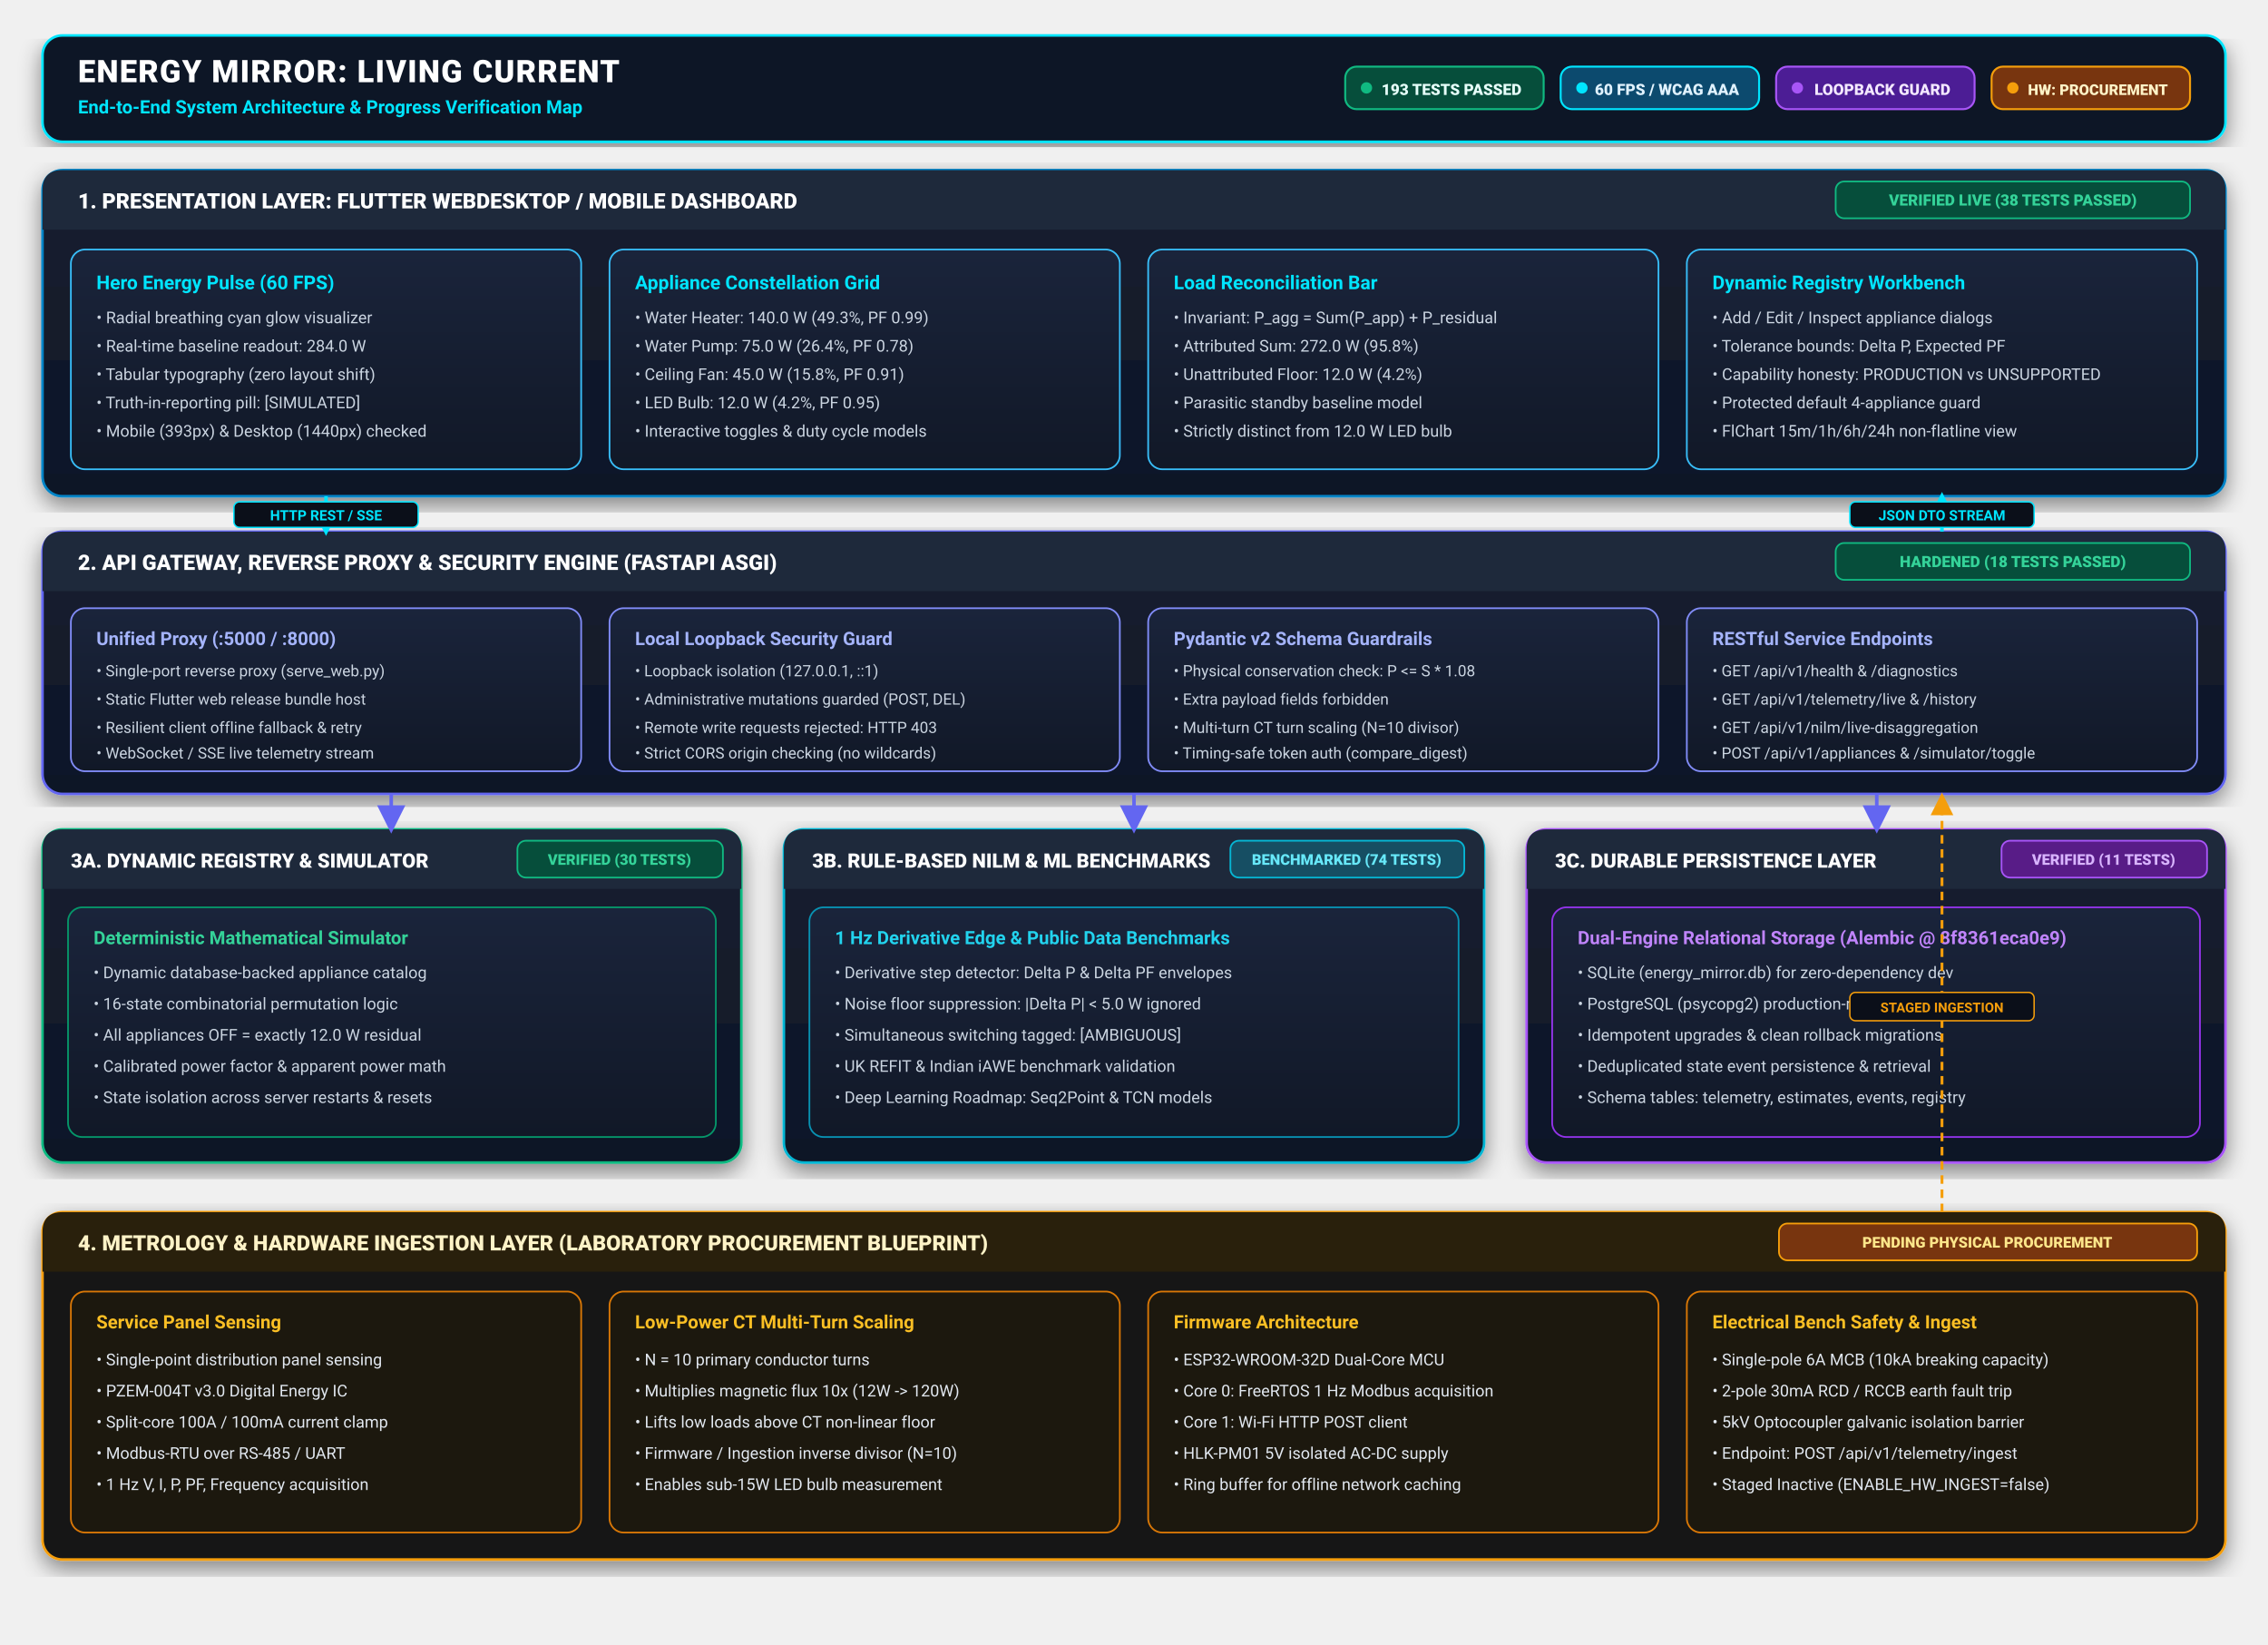
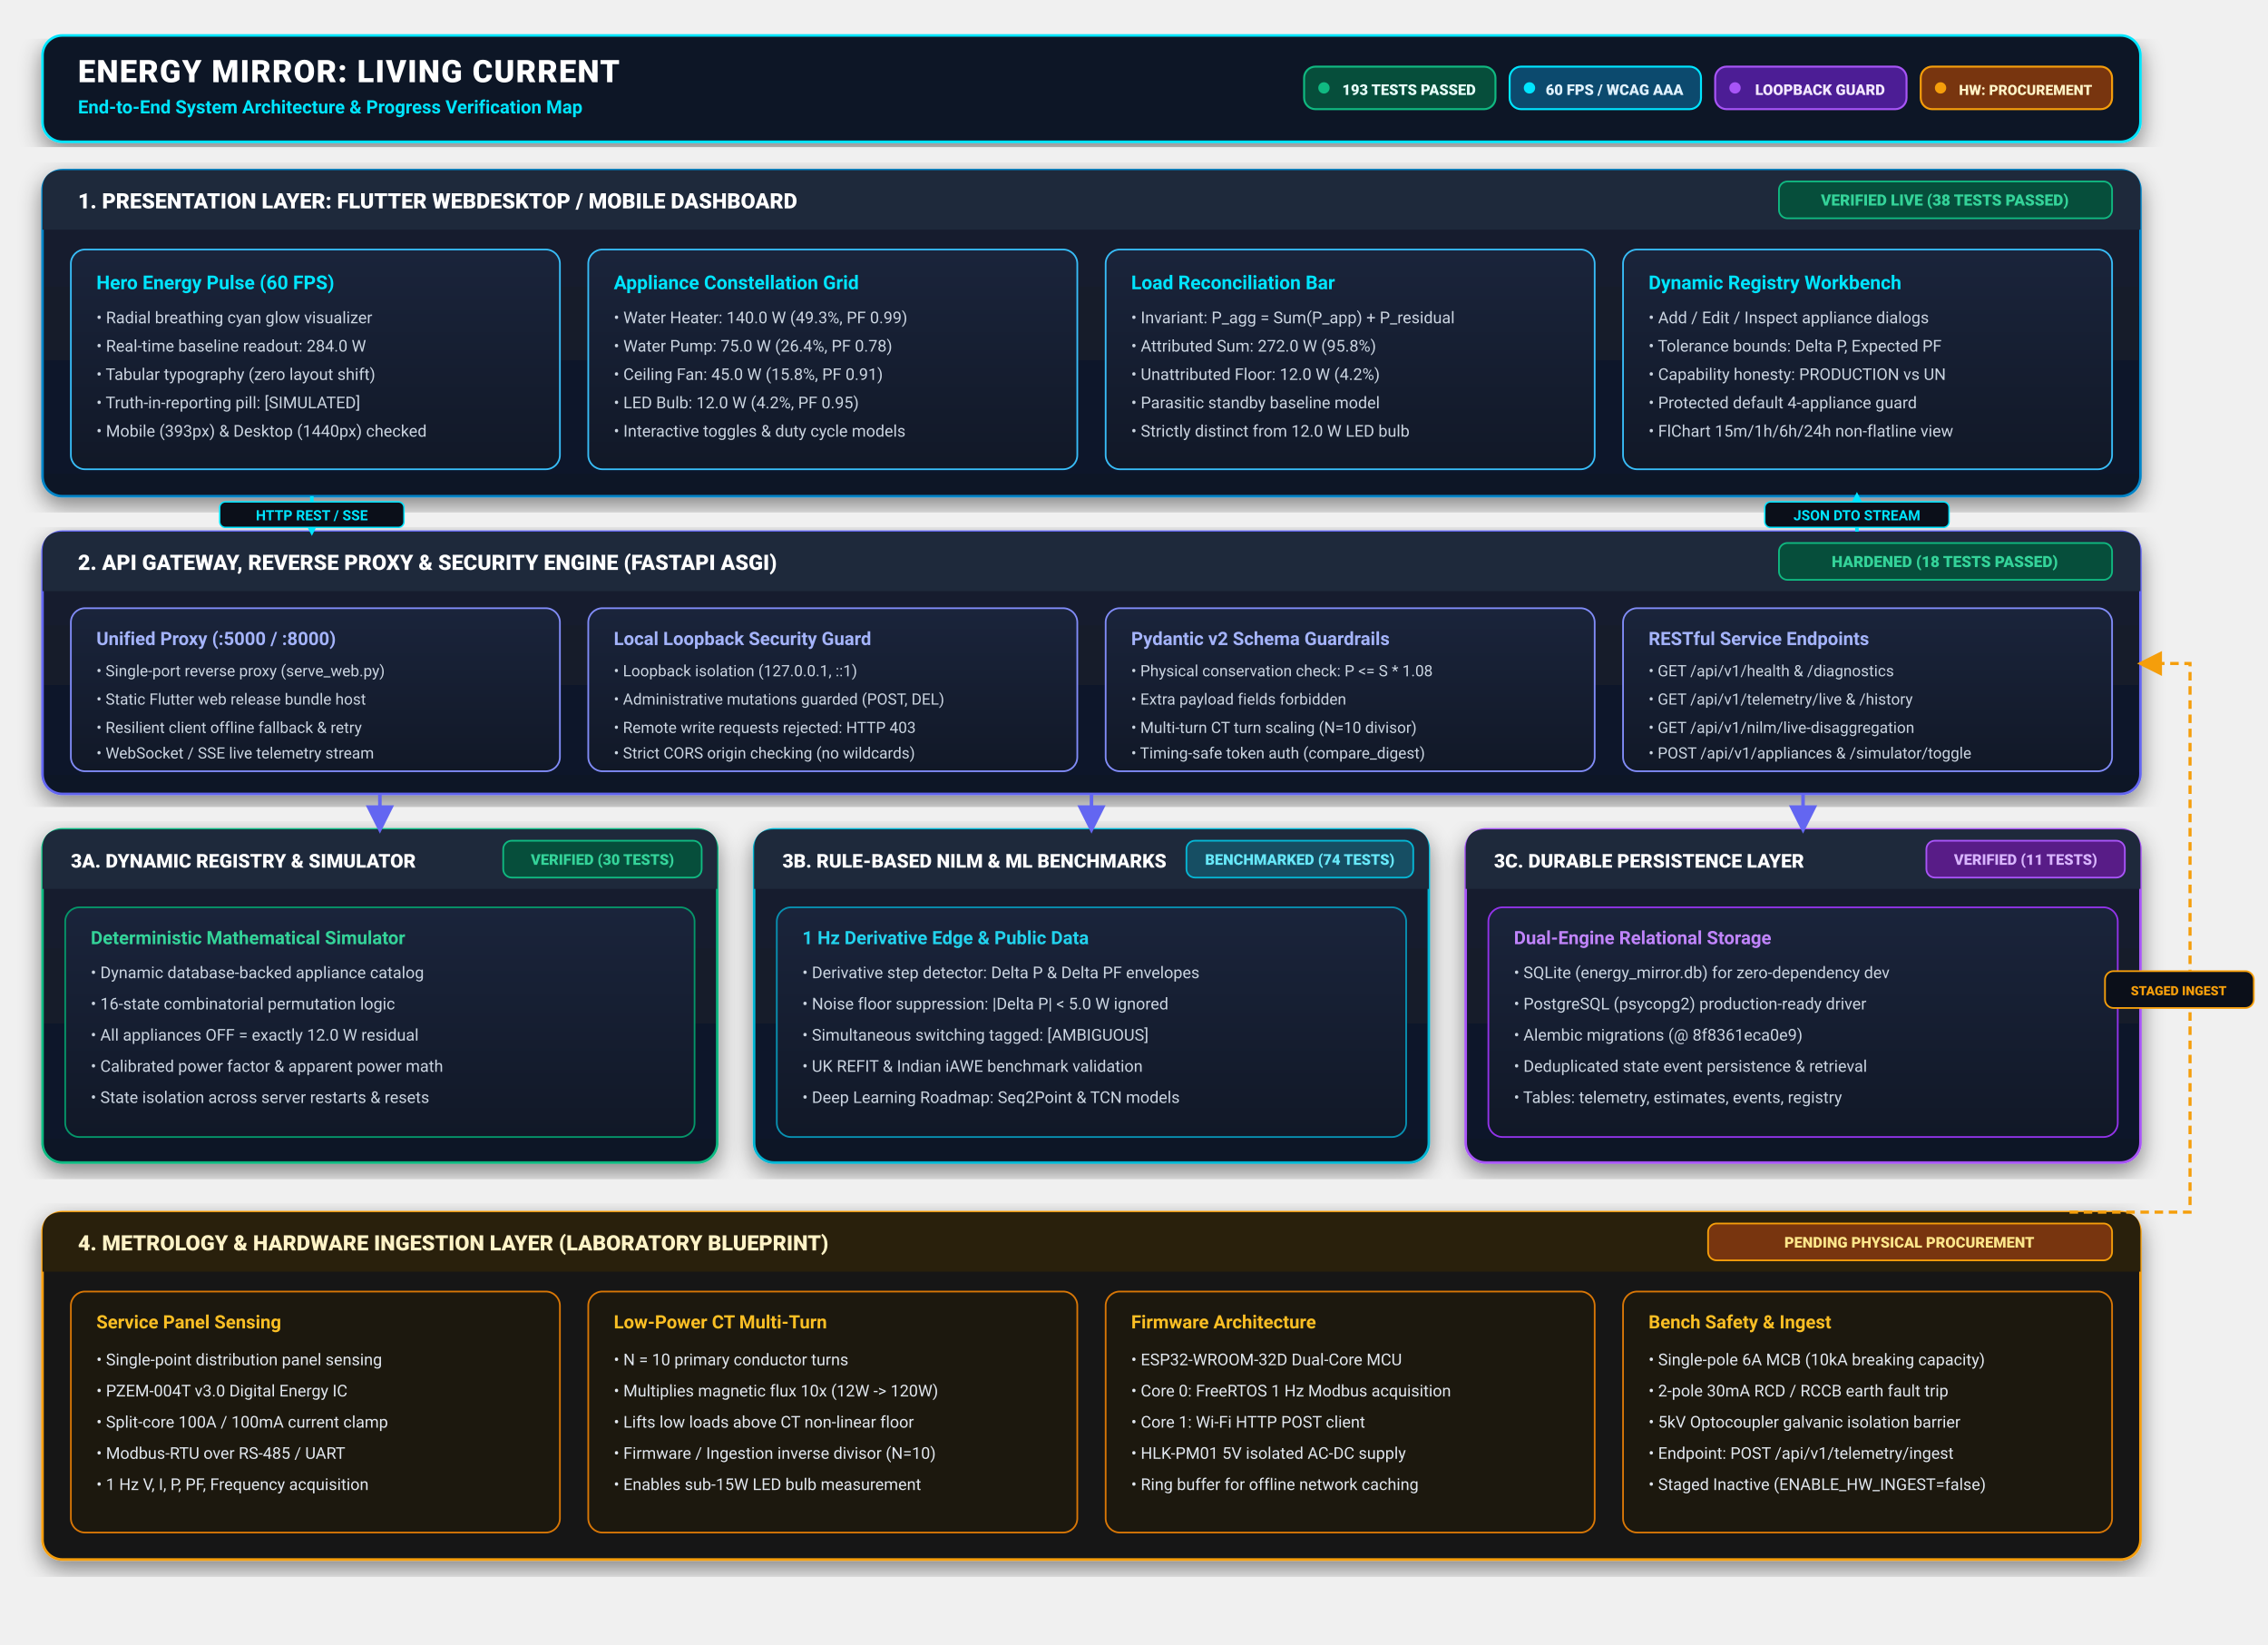
<svg xmlns="http://www.w3.org/2000/svg" viewBox="0 0 1600 1160" width="100%" height="100%" style="background-color: #0B0F19; font-family: -apple-system, BlinkMacSystemFont, 'Segoe UI', Roboto, Helvetica, Arial, sans-serif;">
  <defs>
    <linearGradient id="cardGrad" x1="0%" y1="0%" x2="0%" y2="100%">
      <stop offset="0%" stop-color="#151D2F" />
      <stop offset="100%" stop-color="#0F1728" />
    </linearGradient>
    <linearGradient id="subCardGrad" x1="0%" y1="0%" x2="0%" y2="100%">
      <stop offset="0%" stop-color="#1A243B" />
      <stop offset="100%" stop-color="#111827" />
    </linearGradient>
    <filter id="cardShadow" x="-5%" y="-5%" width="110%" height="110%">
      <feDropShadow dx="0" dy="6" stdDeviation="8" flood-color="#000000" flood-opacity="0.45" />
    </filter>
    <marker id="arrowCyan" markerWidth="8" markerHeight="8" refX="6" refY="4" orient="auto">
      <path d="M 0 0 L 8 4 L 0 8 Z" fill="#00E5FF" />
    </marker>
    <marker id="arrowIndigo" markerWidth="8" markerHeight="8" refX="6" refY="4" orient="auto">
      <path d="M 0 0 L 8 4 L 0 8 Z" fill="#6366F1" />
    </marker>
    <marker id="arrowAmber" markerWidth="8" markerHeight="8" refX="6" refY="4" orient="auto">
      <path d="M 0 0 L 8 4 L 0 8 Z" fill="#F59E0B" />
    </marker>
  </defs>
-   <rect x="30" y="25" width="1540" height="75" rx="14" fill="#111827" stroke="#00E5FF" stroke-width="1.8" filter="url(#cardShadow)" />
+   <rect x="30" y="25" width="1480" height="75" rx="14" fill="#111827" stroke="#00E5FF" stroke-width="1.8" filter="url(#cardShadow)" />
  <text x="55" y="58" fill="#FFFFFF" font-size="22" font-weight="800" letter-spacing="0.8">ENERGY MIRROR: LIVING CURRENT</text>
  <text x="55" y="80" fill="#00E5FF" font-size="13" font-weight="600">End-to-End System Architecture &amp; Progress Verification Map</text>
-   <g transform="translate(949, 47)">
-     <rect x="0" y="0" width="140" height="30" rx="8" fill="#064E3B" stroke="#10B981" stroke-width="1.4" />
-     <circle cx="15" cy="15" r="4" fill="#10B981" />
-     <text x="75" y="20" fill="#E6FFFA" font-size="11" font-weight="800" text-anchor="middle">193 TESTS PASSED</text>
-   </g>
-   <g transform="translate(1101, 47)">
-     <rect x="0" y="0" width="140" height="30" rx="8" fill="#0C4A6E" stroke="#00E5FF" stroke-width="1.4" />
-     <circle cx="15" cy="15" r="4" fill="#00E5FF" />
-     <text x="75" y="20" fill="#E0F2FE" font-size="11" font-weight="800" text-anchor="middle">60 FPS / WCAG AAA</text>
-   </g>
-   <g transform="translate(1253, 47)">
-     <rect x="0" y="0" width="140" height="30" rx="8" fill="#4C1D95" stroke="#A855F7" stroke-width="1.4" />
-     <circle cx="15" cy="15" r="4" fill="#A855F7" />
-     <text x="75" y="20" fill="#F3E8FF" font-size="11" font-weight="800" text-anchor="middle">LOOPBACK GUARD</text>
-   </g>
-   <g transform="translate(1405, 47)">
-     <rect x="0" y="0" width="140" height="30" rx="8" fill="#78350F" stroke="#F59E0B" stroke-width="1.4" />
-     <circle cx="15" cy="15" r="4" fill="#F59E0B" />
-     <text x="75" y="20" fill="#FEF3C7" font-size="10.5" font-weight="800" text-anchor="middle">HW: PROCUREMENT</text>
+   <g transform="translate(920, 47)">
+     <rect x="0" y="0" width="135" height="30" rx="8" fill="#064E3B" stroke="#10B981" stroke-width="1.4" />
+     <circle cx="14" cy="15" r="4" fill="#10B981" />
+     <text x="74" y="20" fill="#E6FFFA" font-size="10.5" font-weight="800" text-anchor="middle">193 TESTS PASSED</text>
+   </g>
+   <g transform="translate(1065, 47)">
+     <rect x="0" y="0" width="135" height="30" rx="8" fill="#0C4A6E" stroke="#00E5FF" stroke-width="1.4" />
+     <circle cx="14" cy="15" r="4" fill="#00E5FF" />
+     <text x="74" y="20" fill="#E0F2FE" font-size="10.5" font-weight="800" text-anchor="middle">60 FPS / WCAG AAA</text>
+   </g>
+   <g transform="translate(1210, 47)">
+     <rect x="0" y="0" width="135" height="30" rx="8" fill="#4C1D95" stroke="#A855F7" stroke-width="1.4" />
+     <circle cx="14" cy="15" r="4" fill="#A855F7" />
+     <text x="74" y="20" fill="#F3E8FF" font-size="10.5" font-weight="800" text-anchor="middle">LOOPBACK GUARD</text>
+   </g>
+   <g transform="translate(1355, 47)">
+     <rect x="0" y="0" width="135" height="30" rx="8" fill="#78350F" stroke="#F59E0B" stroke-width="1.4" />
+     <circle cx="14" cy="15" r="4" fill="#F59E0B" />
+     <text x="74" y="20" fill="#FEF3C7" font-size="10" font-weight="800" text-anchor="middle">HW: PROCUREMENT</text>
  </g>
  <g transform="translate(30, 120)">
-     <rect x="0" y="0" width="1540" height="230" rx="14" fill="url(#cardGrad)" stroke="#0284C7" stroke-width="1.8" filter="url(#cardShadow)" />
-     <path d="M 0 14 Q 0 0 14 0 L 1526 0 Q 1540 0 1540 14 L 1540 42 L 0 42 Z" fill="#1E293B" />
+     <rect x="0" y="0" width="1480" height="230" rx="14" fill="url(#cardGrad)" stroke="#0284C7" stroke-width="1.8" filter="url(#cardShadow)" />
+     <path d="M 0 14 Q 0 0 14 0 L 1466 0 Q 1480 0 1480 14 L 1480 42 L 0 42 Z" fill="#1E293B" />
    <text x="25" y="27" fill="#FFFFFF" font-size="15" font-weight="800">1. PRESENTATION LAYER: FLUTTER WEBDESKTOP / MOBILE DASHBOARD</text>
-     <rect x="1265" y="8" width="250" height="26" rx="6" fill="#064E3B" stroke="#10B981" stroke-width="1.2" />
-     <text x="1390" y="25" fill="#34D399" font-size="11" font-weight="800" text-anchor="middle">VERIFIED LIVE (38 TESTS PASSED)</text>
+     <rect x="1225" y="8" width="235" height="26" rx="6" fill="#064E3B" stroke="#10B981" stroke-width="1.2" />
+     <text x="1342" y="25" fill="#34D399" font-size="11" font-weight="800" text-anchor="middle">VERIFIED LIVE (38 TESTS PASSED)</text>
    <g transform="translate(20, 56)">
-       <rect x="0" y="0" width="360" height="155" rx="10" fill="url(#subCardGrad)" stroke="#38BDF8" stroke-width="1.2" />
+       <rect x="0" y="0" width="345" height="155" rx="10" fill="url(#subCardGrad)" stroke="#38BDF8" stroke-width="1.2" />
      <text x="18" y="28" fill="#00E5FF" font-size="13.5" font-weight="700">Hero Energy Pulse (60 FPS)</text>
      <text x="18" y="52" fill="#CBD5E1" font-size="11.5">• Radial breathing cyan glow visualizer</text>
      <text x="18" y="72" fill="#CBD5E1" font-size="11.5">• Real-time baseline readout: 284.0 W</text>
      <text x="18" y="92" fill="#CBD5E1" font-size="11.5">• Tabular typography (zero layout shift)</text>
      <text x="18" y="112" fill="#CBD5E1" font-size="11.5">• Truth-in-reporting pill: [SIMULATED]</text>
      <text x="18" y="132" fill="#CBD5E1" font-size="11.5">• Mobile (393px) &amp; Desktop (1440px) checked</text>
    </g>
-     <g transform="translate(400, 56)">
-       <rect x="0" y="0" width="360" height="155" rx="10" fill="url(#subCardGrad)" stroke="#38BDF8" stroke-width="1.2" />
+     <g transform="translate(385, 56)">
+       <rect x="0" y="0" width="345" height="155" rx="10" fill="url(#subCardGrad)" stroke="#38BDF8" stroke-width="1.2" />
      <text x="18" y="28" fill="#00E5FF" font-size="13.5" font-weight="700">Appliance Constellation Grid</text>
      <text x="18" y="52" fill="#CBD5E1" font-size="11.5">• Water Heater: 140.0 W (49.3%, PF 0.99)</text>
      <text x="18" y="72" fill="#CBD5E1" font-size="11.5">• Water Pump: 75.0 W (26.4%, PF 0.78)</text>
      <text x="18" y="92" fill="#CBD5E1" font-size="11.5">• Ceiling Fan: 45.0 W (15.8%, PF 0.91)</text>
      <text x="18" y="112" fill="#CBD5E1" font-size="11.5">• LED Bulb: 12.0 W (4.2%, PF 0.95)</text>
      <text x="18" y="132" fill="#CBD5E1" font-size="11.5">• Interactive toggles &amp; duty cycle models</text>
    </g>
-     <g transform="translate(780, 56)">
-       <rect x="0" y="0" width="360" height="155" rx="10" fill="url(#subCardGrad)" stroke="#38BDF8" stroke-width="1.2" />
+     <g transform="translate(750, 56)">
+       <rect x="0" y="0" width="345" height="155" rx="10" fill="url(#subCardGrad)" stroke="#38BDF8" stroke-width="1.2" />
      <text x="18" y="28" fill="#00E5FF" font-size="13.5" font-weight="700">Load Reconciliation Bar</text>
      <text x="18" y="52" fill="#CBD5E1" font-size="11.5">• Invariant: P_agg = Sum(P_app) + P_residual</text>
      <text x="18" y="72" fill="#CBD5E1" font-size="11.5">• Attributed Sum: 272.0 W (95.8%)</text>
      <text x="18" y="92" fill="#CBD5E1" font-size="11.5">• Unattributed Floor: 12.0 W (4.2%)</text>
      <text x="18" y="112" fill="#CBD5E1" font-size="11.5">• Parasitic standby baseline model</text>
      <text x="18" y="132" fill="#CBD5E1" font-size="11.5">• Strictly distinct from 12.0 W LED bulb</text>
    </g>
-     <g transform="translate(1160, 56)">
-       <rect x="0" y="0" width="360" height="155" rx="10" fill="url(#subCardGrad)" stroke="#38BDF8" stroke-width="1.2" />
+     <g transform="translate(1115, 56)">
+       <rect x="0" y="0" width="345" height="155" rx="10" fill="url(#subCardGrad)" stroke="#38BDF8" stroke-width="1.2" />
      <text x="18" y="28" fill="#00E5FF" font-size="13.5" font-weight="700">Dynamic Registry Workbench</text>
      <text x="18" y="52" fill="#CBD5E1" font-size="11.5">• Add / Edit / Inspect appliance dialogs</text>
      <text x="18" y="72" fill="#CBD5E1" font-size="11.5">• Tolerance bounds: Delta P, Expected PF</text>
-       <text x="18" y="92" fill="#CBD5E1" font-size="11.5">• Capability honesty: PRODUCTION vs UNSUPPORTED</text>
+       <text x="18" y="92" fill="#CBD5E1" font-size="11.5">• Capability honesty: PRODUCTION vs UN</text>
      <text x="18" y="112" fill="#CBD5E1" font-size="11.5">• Protected default 4-appliance guard</text>
      <text x="18" y="132" fill="#CBD5E1" font-size="11.5">• FlChart 15m/1h/6h/24h non-flatline view</text>
    </g>
  </g>
  <g transform="translate(30, 375)">
-     <rect x="0" y="0" width="1540" height="185" rx="14" fill="url(#cardGrad)" stroke="#6366F1" stroke-width="1.8" filter="url(#cardShadow)" />
-     <path d="M 0 14 Q 0 0 14 0 L 1526 0 Q 1540 0 1540 14 L 1540 42 L 0 42 Z" fill="#1E293B" />
+     <rect x="0" y="0" width="1480" height="185" rx="14" fill="url(#cardGrad)" stroke="#6366F1" stroke-width="1.8" filter="url(#cardShadow)" />
+     <path d="M 0 14 Q 0 0 14 0 L 1466 0 Q 1480 0 1480 14 L 1480 42 L 0 42 Z" fill="#1E293B" />
    <text x="25" y="27" fill="#FFFFFF" font-size="15" font-weight="800">2. API GATEWAY, REVERSE PROXY &amp; SECURITY ENGINE (FASTAPI ASGI)</text>
-     <rect x="1265" y="8" width="250" height="26" rx="6" fill="#064E3B" stroke="#10B981" stroke-width="1.2" />
-     <text x="1390" y="25" fill="#34D399" font-size="11" font-weight="800" text-anchor="middle">HARDENED (18 TESTS PASSED)</text>
+     <rect x="1225" y="8" width="235" height="26" rx="6" fill="#064E3B" stroke="#10B981" stroke-width="1.2" />
+     <text x="1342" y="25" fill="#34D399" font-size="11" font-weight="800" text-anchor="middle">HARDENED (18 TESTS PASSED)</text>
    <g transform="translate(20, 54)">
-       <rect x="0" y="0" width="360" height="115" rx="10" fill="url(#subCardGrad)" stroke="#818CF8" stroke-width="1.2" />
+       <rect x="0" y="0" width="345" height="115" rx="10" fill="url(#subCardGrad)" stroke="#818CF8" stroke-width="1.2" />
      <text x="18" y="26" fill="#A5B4FC" font-size="13" font-weight="700">Unified Proxy (:5000 / :8000)</text>
      <text x="18" y="48" fill="#CBD5E1" font-size="11">• Single-port reverse proxy (serve_web.py)</text>
      <text x="18" y="68" fill="#CBD5E1" font-size="11">• Static Flutter web release bundle host</text>
      <text x="18" y="88" fill="#CBD5E1" font-size="11">• Resilient client offline fallback &amp; retry</text>
      <text x="18" y="106" fill="#CBD5E1" font-size="11">• WebSocket / SSE live telemetry stream</text>
    </g>
-     <g transform="translate(400, 54)">
-       <rect x="0" y="0" width="360" height="115" rx="10" fill="url(#subCardGrad)" stroke="#818CF8" stroke-width="1.2" />
+     <g transform="translate(385, 54)">
+       <rect x="0" y="0" width="345" height="115" rx="10" fill="url(#subCardGrad)" stroke="#818CF8" stroke-width="1.2" />
      <text x="18" y="26" fill="#A5B4FC" font-size="13" font-weight="700">Local Loopback Security Guard</text>
      <text x="18" y="48" fill="#CBD5E1" font-size="11">• Loopback isolation (127.0.0.1, ::1)</text>
      <text x="18" y="68" fill="#CBD5E1" font-size="11">• Administrative mutations guarded (POST, DEL)</text>
      <text x="18" y="88" fill="#CBD5E1" font-size="11">• Remote write requests rejected: HTTP 403</text>
      <text x="18" y="106" fill="#CBD5E1" font-size="11">• Strict CORS origin checking (no wildcards)</text>
    </g>
-     <g transform="translate(780, 54)">
-       <rect x="0" y="0" width="360" height="115" rx="10" fill="url(#subCardGrad)" stroke="#818CF8" stroke-width="1.2" />
+     <g transform="translate(750, 54)">
+       <rect x="0" y="0" width="345" height="115" rx="10" fill="url(#subCardGrad)" stroke="#818CF8" stroke-width="1.2" />
      <text x="18" y="26" fill="#A5B4FC" font-size="13" font-weight="700">Pydantic v2 Schema Guardrails</text>
      <text x="18" y="48" fill="#CBD5E1" font-size="11">• Physical conservation check: P &lt;= S * 1.08</text>
      <text x="18" y="68" fill="#CBD5E1" font-size="11">• Extra payload fields forbidden</text>
      <text x="18" y="88" fill="#CBD5E1" font-size="11">• Multi-turn CT turn scaling (N=10 divisor)</text>
      <text x="18" y="106" fill="#CBD5E1" font-size="11">• Timing-safe token auth (compare_digest)</text>
    </g>
-     <g transform="translate(1160, 54)">
-       <rect x="0" y="0" width="360" height="115" rx="10" fill="url(#subCardGrad)" stroke="#818CF8" stroke-width="1.2" />
+     <g transform="translate(1115, 54)">
+       <rect x="0" y="0" width="345" height="115" rx="10" fill="url(#subCardGrad)" stroke="#818CF8" stroke-width="1.2" />
      <text x="18" y="26" fill="#A5B4FC" font-size="13" font-weight="700">RESTful Service Endpoints</text>
      <text x="18" y="48" fill="#CBD5E1" font-size="11">• GET /api/v1/health &amp; /diagnostics</text>
      <text x="18" y="68" fill="#CBD5E1" font-size="11">• GET /api/v1/telemetry/live &amp; /history</text>
      <text x="18" y="88" fill="#CBD5E1" font-size="11">• GET /api/v1/nilm/live-disaggregation</text>
      <text x="18" y="106" fill="#CBD5E1" font-size="11">• POST /api/v1/appliances &amp; /simulator/toggle</text>
    </g>
  </g>
  <g transform="translate(30, 585)">
-     <rect x="0" y="0" width="493" height="235" rx="14" fill="url(#cardGrad)" stroke="#10B981" stroke-width="1.8" filter="url(#cardShadow)" />
-     <path d="M 0 14 Q 0 0 14 0 L 479 0 Q 493 0 493 14 L 493 42 L 0 42 Z" fill="#1E293B" />
-     <text x="20" y="27" fill="#FFFFFF" font-size="14" font-weight="800">3A. DYNAMIC REGISTRY &amp; SIMULATOR</text>
-     <rect x="335" y="8" width="145" height="26" rx="6" fill="#064E3B" stroke="#10B981" stroke-width="1.2" />
-     <text x="407" y="25" fill="#34D399" font-size="10.5" font-weight="800" text-anchor="middle">VERIFIED (30 TESTS)</text>
-     <g transform="translate(18, 55)">
-       <rect x="0" y="0" width="457" height="162" rx="10" fill="url(#subCardGrad)" stroke="#059669" stroke-width="1.2" />
+     <rect x="0" y="0" width="476" height="235" rx="14" fill="url(#cardGrad)" stroke="#10B981" stroke-width="1.8" filter="url(#cardShadow)" />
+     <path d="M 0 14 Q 0 0 14 0 L 462 0 Q 476 0 476 14 L 476 42 L 0 42 Z" fill="#1E293B" />
+     <text x="20" y="27" fill="#FFFFFF" font-size="13.5" font-weight="800">3A. DYNAMIC REGISTRY &amp; SIMULATOR</text>
+     <rect x="325" y="8" width="140" height="26" rx="6" fill="#064E3B" stroke="#10B981" stroke-width="1.2" />
+     <text x="395" y="25" fill="#34D399" font-size="10.5" font-weight="800" text-anchor="middle">VERIFIED (30 TESTS)</text>
+     <g transform="translate(16, 55)">
+       <rect x="0" y="0" width="444" height="162" rx="10" fill="url(#subCardGrad)" stroke="#059669" stroke-width="1.2" />
      <text x="18" y="26" fill="#34D399" font-size="13" font-weight="700">Deterministic Mathematical Simulator</text>
      <text x="18" y="50" fill="#CBD5E1" font-size="11.5">• Dynamic database-backed appliance catalog</text>
      <text x="18" y="72" fill="#CBD5E1" font-size="11.5">• 16-state combinatorial permutation logic</text>
      <text x="18" y="94" fill="#CBD5E1" font-size="11.5">• All appliances OFF = exactly 12.0 W residual</text>
      <text x="18" y="116" fill="#CBD5E1" font-size="11.5">• Calibrated power factor &amp; apparent power math</text>
      <text x="18" y="138" fill="#CBD5E1" font-size="11.5">• State isolation across server restarts &amp; resets</text>
    </g>
  </g>
-   <g transform="translate(553, 585)">
-     <rect x="0" y="0" width="494" height="235" rx="14" fill="url(#cardGrad)" stroke="#06B6D4" stroke-width="1.8" filter="url(#cardShadow)" />
-     <path d="M 0 14 Q 0 0 14 0 L 480 0 Q 494 0 494 14 L 494 42 L 0 42 Z" fill="#1E293B" />
-     <text x="20" y="27" fill="#FFFFFF" font-size="14" font-weight="800">3B. RULE-BASED NILM &amp; ML BENCHMARKS</text>
-     <rect x="315" y="8" width="165" height="26" rx="6" fill="#164E63" stroke="#06B6D4" stroke-width="1.2" />
-     <text x="397" y="25" fill="#67E8F9" font-size="10.5" font-weight="800" text-anchor="middle">BENCHMARKED (74 TESTS)</text>
-     <g transform="translate(18, 55)">
-       <rect x="0" y="0" width="458" height="162" rx="10" fill="url(#subCardGrad)" stroke="#0891B2" stroke-width="1.2" />
-       <text x="18" y="26" fill="#22D3EE" font-size="13" font-weight="700">1 Hz Derivative Edge &amp; Public Data Benchmarks</text>
+   <g transform="translate(532, 585)">
+     <rect x="0" y="0" width="476" height="235" rx="14" fill="url(#cardGrad)" stroke="#06B6D4" stroke-width="1.8" filter="url(#cardShadow)" />
+     <path d="M 0 14 Q 0 0 14 0 L 462 0 Q 476 0 476 14 L 476 42 L 0 42 Z" fill="#1E293B" />
+     <text x="20" y="27" fill="#FFFFFF" font-size="13.5" font-weight="800">3B. RULE-BASED NILM &amp; ML BENCHMARKS</text>
+     <rect x="305" y="8" width="160" height="26" rx="6" fill="#164E63" stroke="#06B6D4" stroke-width="1.2" />
+     <text x="385" y="25" fill="#67E8F9" font-size="10.5" font-weight="800" text-anchor="middle">BENCHMARKED (74 TESTS)</text>
+     <g transform="translate(16, 55)">
+       <rect x="0" y="0" width="444" height="162" rx="10" fill="url(#subCardGrad)" stroke="#0891B2" stroke-width="1.2" />
+       <text x="18" y="26" fill="#22D3EE" font-size="13" font-weight="700">1 Hz Derivative Edge &amp; Public Data</text>
      <text x="18" y="50" fill="#CBD5E1" font-size="11.5">• Derivative step detector: Delta P &amp; Delta PF envelopes</text>
      <text x="18" y="72" fill="#CBD5E1" font-size="11.5">• Noise floor suppression: |Delta P| &lt; 5.0 W ignored</text>
      <text x="18" y="94" fill="#CBD5E1" font-size="11.5">• Simultaneous switching tagged: [AMBIGUOUS]</text>
      <text x="18" y="116" fill="#CBD5E1" font-size="11.5">• UK REFIT &amp; Indian iAWE benchmark validation</text>
      <text x="18" y="138" fill="#CBD5E1" font-size="11.5">• Deep Learning Roadmap: Seq2Point &amp; TCN models</text>
    </g>
  </g>
-   <g transform="translate(1077, 585)">
-     <rect x="0" y="0" width="493" height="235" rx="14" fill="url(#cardGrad)" stroke="#A855F7" stroke-width="1.8" filter="url(#cardShadow)" />
-     <path d="M 0 14 Q 0 0 14 0 L 479 0 Q 493 0 493 14 L 493 42 L 0 42 Z" fill="#1E293B" />
-     <text x="20" y="27" fill="#FFFFFF" font-size="14" font-weight="800">3C. DURABLE PERSISTENCE LAYER</text>
-     <rect x="335" y="8" width="145" height="26" rx="6" fill="#581C87" stroke="#A855F7" stroke-width="1.2" />
-     <text x="407" y="25" fill="#D8B4FE" font-size="10.5" font-weight="800" text-anchor="middle">VERIFIED (11 TESTS)</text>
-     <g transform="translate(18, 55)">
-       <rect x="0" y="0" width="457" height="162" rx="10" fill="url(#subCardGrad)" stroke="#9333EA" stroke-width="1.2" />
-       <text x="18" y="26" fill="#C084FC" font-size="13" font-weight="700">Dual-Engine Relational Storage (Alembic @ 8f8361eca0e9)</text>
+   <g transform="translate(1034, 585)">
+     <rect x="0" y="0" width="476" height="235" rx="14" fill="url(#cardGrad)" stroke="#A855F7" stroke-width="1.8" filter="url(#cardShadow)" />
+     <path d="M 0 14 Q 0 0 14 0 L 462 0 Q 476 0 476 14 L 476 42 L 0 42 Z" fill="#1E293B" />
+     <text x="20" y="27" fill="#FFFFFF" font-size="13.5" font-weight="800">3C. DURABLE PERSISTENCE LAYER</text>
+     <rect x="325" y="8" width="140" height="26" rx="6" fill="#581C87" stroke="#A855F7" stroke-width="1.2" />
+     <text x="395" y="25" fill="#D8B4FE" font-size="10.5" font-weight="800" text-anchor="middle">VERIFIED (11 TESTS)</text>
+     <g transform="translate(16, 55)">
+       <rect x="0" y="0" width="444" height="162" rx="10" fill="url(#subCardGrad)" stroke="#9333EA" stroke-width="1.2" />
+       <text x="18" y="26" fill="#C084FC" font-size="13" font-weight="700">Dual-Engine Relational Storage</text>
      <text x="18" y="50" fill="#CBD5E1" font-size="11.5">• SQLite (energy_mirror.db) for zero-dependency dev</text>
      <text x="18" y="72" fill="#CBD5E1" font-size="11.5">• PostgreSQL (psycopg2) production-ready driver</text>
-       <text x="18" y="94" fill="#CBD5E1" font-size="11.5">• Idempotent upgrades &amp; clean rollback migrations</text>
+       <text x="18" y="94" fill="#CBD5E1" font-size="11.5">• Alembic migrations (@ 8f8361eca0e9)</text>
      <text x="18" y="116" fill="#CBD5E1" font-size="11.5">• Deduplicated state event persistence &amp; retrieval</text>
-       <text x="18" y="138" fill="#CBD5E1" font-size="11.5">• Schema tables: telemetry, estimates, events, registry</text>
+       <text x="18" y="138" fill="#CBD5E1" font-size="11.5">• Tables: telemetry, estimates, events, registry</text>
    </g>
  </g>
  <g transform="translate(30, 855)">
-     <rect x="0" y="0" width="1540" height="245" rx="14" fill="#151515" stroke="#F59E0B" stroke-width="1.8" filter="url(#cardShadow)" />
-     <path d="M 0 14 Q 0 0 14 0 L 1526 0 Q 1540 0 1540 14 L 1540 42 L 0 42 Z" fill="#29200C" />
-     <text x="25" y="27" fill="#FEF3C7" font-size="15" font-weight="800">4. METROLOGY &amp; HARDWARE INGESTION LAYER (LABORATORY PROCUREMENT BLUEPRINT)</text>
-     <rect x="1225" y="8" width="295" height="26" rx="6" fill="#78350F" stroke="#F59E0B" stroke-width="1.2" />
-     <text x="1372" y="25" fill="#FDE68A" font-size="10.5" font-weight="800" text-anchor="middle">PENDING PHYSICAL PROCUREMENT</text>
+     <rect x="0" y="0" width="1480" height="245" rx="14" fill="#151515" stroke="#F59E0B" stroke-width="1.8" filter="url(#cardShadow)" />
+     <path d="M 0 14 Q 0 0 14 0 L 1466 0 Q 1480 0 1480 14 L 1480 42 L 0 42 Z" fill="#29200C" />
+     <text x="25" y="27" fill="#FEF3C7" font-size="15" font-weight="800">4. METROLOGY &amp; HARDWARE INGESTION LAYER (LABORATORY BLUEPRINT)</text>
+     <rect x="1175" y="8" width="285" height="26" rx="6" fill="#78350F" stroke="#F59E0B" stroke-width="1.2" />
+     <text x="1317" y="25" fill="#FDE68A" font-size="10.5" font-weight="800" text-anchor="middle">PENDING PHYSICAL PROCUREMENT</text>
    <g transform="translate(20, 56)">
-       <rect x="0" y="0" width="360" height="170" rx="10" fill="#1C180E" stroke="#D97706" stroke-width="1.2" />
+       <rect x="0" y="0" width="345" height="170" rx="10" fill="#1C180E" stroke="#D97706" stroke-width="1.2" />
      <text x="18" y="26" fill="#FBBF24" font-size="13" font-weight="700">Service Panel Sensing</text>
      <text x="18" y="52" fill="#E2E8F0" font-size="11.5">• Single-point distribution panel sensing</text>
      <text x="18" y="74" fill="#E2E8F0" font-size="11.5">• PZEM-004T v3.0 Digital Energy IC</text>
      <text x="18" y="96" fill="#E2E8F0" font-size="11.5">• Split-core 100A / 100mA current clamp</text>
      <text x="18" y="118" fill="#E2E8F0" font-size="11.5">• Modbus-RTU over RS-485 / UART</text>
      <text x="18" y="140" fill="#E2E8F0" font-size="11.5">• 1 Hz V, I, P, PF, Frequency acquisition</text>
    </g>
-     <g transform="translate(400, 56)">
-       <rect x="0" y="0" width="360" height="170" rx="10" fill="#1C180E" stroke="#D97706" stroke-width="1.2" />
-       <text x="18" y="26" fill="#FBBF24" font-size="13" font-weight="700">Low-Power CT Multi-Turn Scaling</text>
+     <g transform="translate(385, 56)">
+       <rect x="0" y="0" width="345" height="170" rx="10" fill="#1C180E" stroke="#D97706" stroke-width="1.2" />
+       <text x="18" y="26" fill="#FBBF24" font-size="13" font-weight="700">Low-Power CT Multi-Turn</text>
      <text x="18" y="52" fill="#E2E8F0" font-size="11.5">• N = 10 primary conductor turns</text>
      <text x="18" y="74" fill="#E2E8F0" font-size="11.5">• Multiplies magnetic flux 10x (12W -&gt; 120W)</text>
      <text x="18" y="96" fill="#E2E8F0" font-size="11.5">• Lifts low loads above CT non-linear floor</text>
      <text x="18" y="118" fill="#E2E8F0" font-size="11.5">• Firmware / Ingestion inverse divisor (N=10)</text>
      <text x="18" y="140" fill="#E2E8F0" font-size="11.5">• Enables sub-15W LED bulb measurement</text>
    </g>
-     <g transform="translate(780, 56)">
-       <rect x="0" y="0" width="360" height="170" rx="10" fill="#1C180E" stroke="#D97706" stroke-width="1.2" />
+     <g transform="translate(750, 56)">
+       <rect x="0" y="0" width="345" height="170" rx="10" fill="#1C180E" stroke="#D97706" stroke-width="1.2" />
      <text x="18" y="26" fill="#FBBF24" font-size="13" font-weight="700">Firmware Architecture</text>
      <text x="18" y="52" fill="#E2E8F0" font-size="11.5">• ESP32-WROOM-32D Dual-Core MCU</text>
      <text x="18" y="74" fill="#E2E8F0" font-size="11.5">• Core 0: FreeRTOS 1 Hz Modbus acquisition</text>
      <text x="18" y="96" fill="#E2E8F0" font-size="11.5">• Core 1: Wi-Fi HTTP POST client</text>
      <text x="18" y="118" fill="#E2E8F0" font-size="11.5">• HLK-PM01 5V isolated AC-DC supply</text>
      <text x="18" y="140" fill="#E2E8F0" font-size="11.5">• Ring buffer for offline network caching</text>
    </g>
-     <g transform="translate(1160, 56)">
-       <rect x="0" y="0" width="360" height="170" rx="10" fill="#1C180E" stroke="#D97706" stroke-width="1.2" />
-       <text x="18" y="26" fill="#FBBF24" font-size="13" font-weight="700">Electrical Bench Safety &amp; Ingest</text>
+     <g transform="translate(1115, 56)">
+       <rect x="0" y="0" width="345" height="170" rx="10" fill="#1C180E" stroke="#D97706" stroke-width="1.2" />
+       <text x="18" y="26" fill="#FBBF24" font-size="13" font-weight="700">Bench Safety &amp; Ingest</text>
      <text x="18" y="52" fill="#E2E8F0" font-size="11.5">• Single-pole 6A MCB (10kA breaking capacity)</text>
      <text x="18" y="74" fill="#E2E8F0" font-size="11.5">• 2-pole 30mA RCD / RCCB earth fault trip</text>
      <text x="18" y="96" fill="#E2E8F0" font-size="11.5">• 5kV Optocoupler galvanic isolation barrier</text>
      <text x="18" y="118" fill="#E2E8F0" font-size="11.5">• Endpoint: POST /api/v1/telemetry/ingest</text>
      <text x="18" y="140" fill="#E2E8F0" font-size="11.5">• Staged Inactive (ENABLE_HW_INGEST=false)</text>
    </g>
  </g>
-   <line x1="230" y1="350" x2="230" y2="373" stroke="#00E5FF" stroke-width="2.5" marker-end="url(#arrowCyan)" />
-   <line x1="1370" y1="375" x2="1370" y2="352" stroke="#00E5FF" stroke-width="2.5" marker-end="url(#arrowCyan)" />
-   <rect x="165" y="354" width="130" height="18" rx="4" fill="#0B0F19" stroke="#00E5FF" stroke-width="1" />
-   <text x="230" y="367" fill="#00E5FF" font-size="10" font-weight="700" text-anchor="middle">HTTP REST / SSE</text>
-   <rect x="1305" y="354" width="130" height="18" rx="4" fill="#0B0F19" stroke="#00E5FF" stroke-width="1" />
-   <text x="1370" y="367" fill="#00E5FF" font-size="10" font-weight="700" text-anchor="middle">JSON DTO STREAM</text>
-   <line x1="276" y1="560" x2="276" y2="583" stroke="#6366F1" stroke-width="2.5" marker-end="url(#arrowIndigo)" />
-   <line x1="800" y1="560" x2="800" y2="583" stroke="#6366F1" stroke-width="2.5" marker-end="url(#arrowIndigo)" />
-   <line x1="1324" y1="560" x2="1324" y2="583" stroke="#6366F1" stroke-width="2.5" marker-end="url(#arrowIndigo)" />
-   <line x1="1370" y1="855" x2="1370" y2="563" stroke="#F59E0B" stroke-width="2" stroke-dasharray="6,4" marker-end="url(#arrowAmber)" />
-   <rect x="1305" y="700" width="130" height="20" rx="4" fill="#0B0F19" stroke="#F59E0B" stroke-width="1" />
-   <text x="1370" y="714" fill="#F59E0B" font-size="9.5" font-weight="700" text-anchor="middle">STAGED INGESTION</text>
+   <line x1="220" y1="350" x2="220" y2="373" stroke="#00E5FF" stroke-width="2.5" marker-end="url(#arrowCyan)" />
+   <line x1="1310" y1="375" x2="1310" y2="352" stroke="#00E5FF" stroke-width="2.5" marker-end="url(#arrowCyan)" />
+   <rect x="155" y="354" width="130" height="18" rx="4" fill="#0B0F19" stroke="#00E5FF" stroke-width="1" />
+   <text x="220" y="367" fill="#00E5FF" font-size="10" font-weight="700" text-anchor="middle">HTTP REST / SSE</text>
+   <rect x="1245" y="354" width="130" height="18" rx="4" fill="#0B0F19" stroke="#00E5FF" stroke-width="1" />
+   <text x="1310" y="367" fill="#00E5FF" font-size="10" font-weight="700" text-anchor="middle">JSON DTO STREAM</text>
+   <line x1="268" y1="560" x2="268" y2="583" stroke="#6366F1" stroke-width="2.5" marker-end="url(#arrowIndigo)" />
+   <line x1="770" y1="560" x2="770" y2="583" stroke="#6366F1" stroke-width="2.5" marker-end="url(#arrowIndigo)" />
+   <line x1="1272" y1="560" x2="1272" y2="583" stroke="#6366F1" stroke-width="2.5" marker-end="url(#arrowIndigo)" />
+   <path d="M 1460 855 L 1545 855 L 1545 468 L 1512 468" fill="none" stroke="#F59E0B" stroke-width="2.2" stroke-dasharray="6,4" marker-end="url(#arrowAmber)" />
+   <g transform="translate(1485, 685)">
+     <rect x="0" y="0" width="105" height="26" rx="6" fill="#0B0F19" stroke="#F59E0B" stroke-width="1.2" />
+     <text x="52" y="17" fill="#F59E0B" font-size="9" font-weight="800" text-anchor="middle">STAGED INGEST</text>
+   </g>
</svg>
